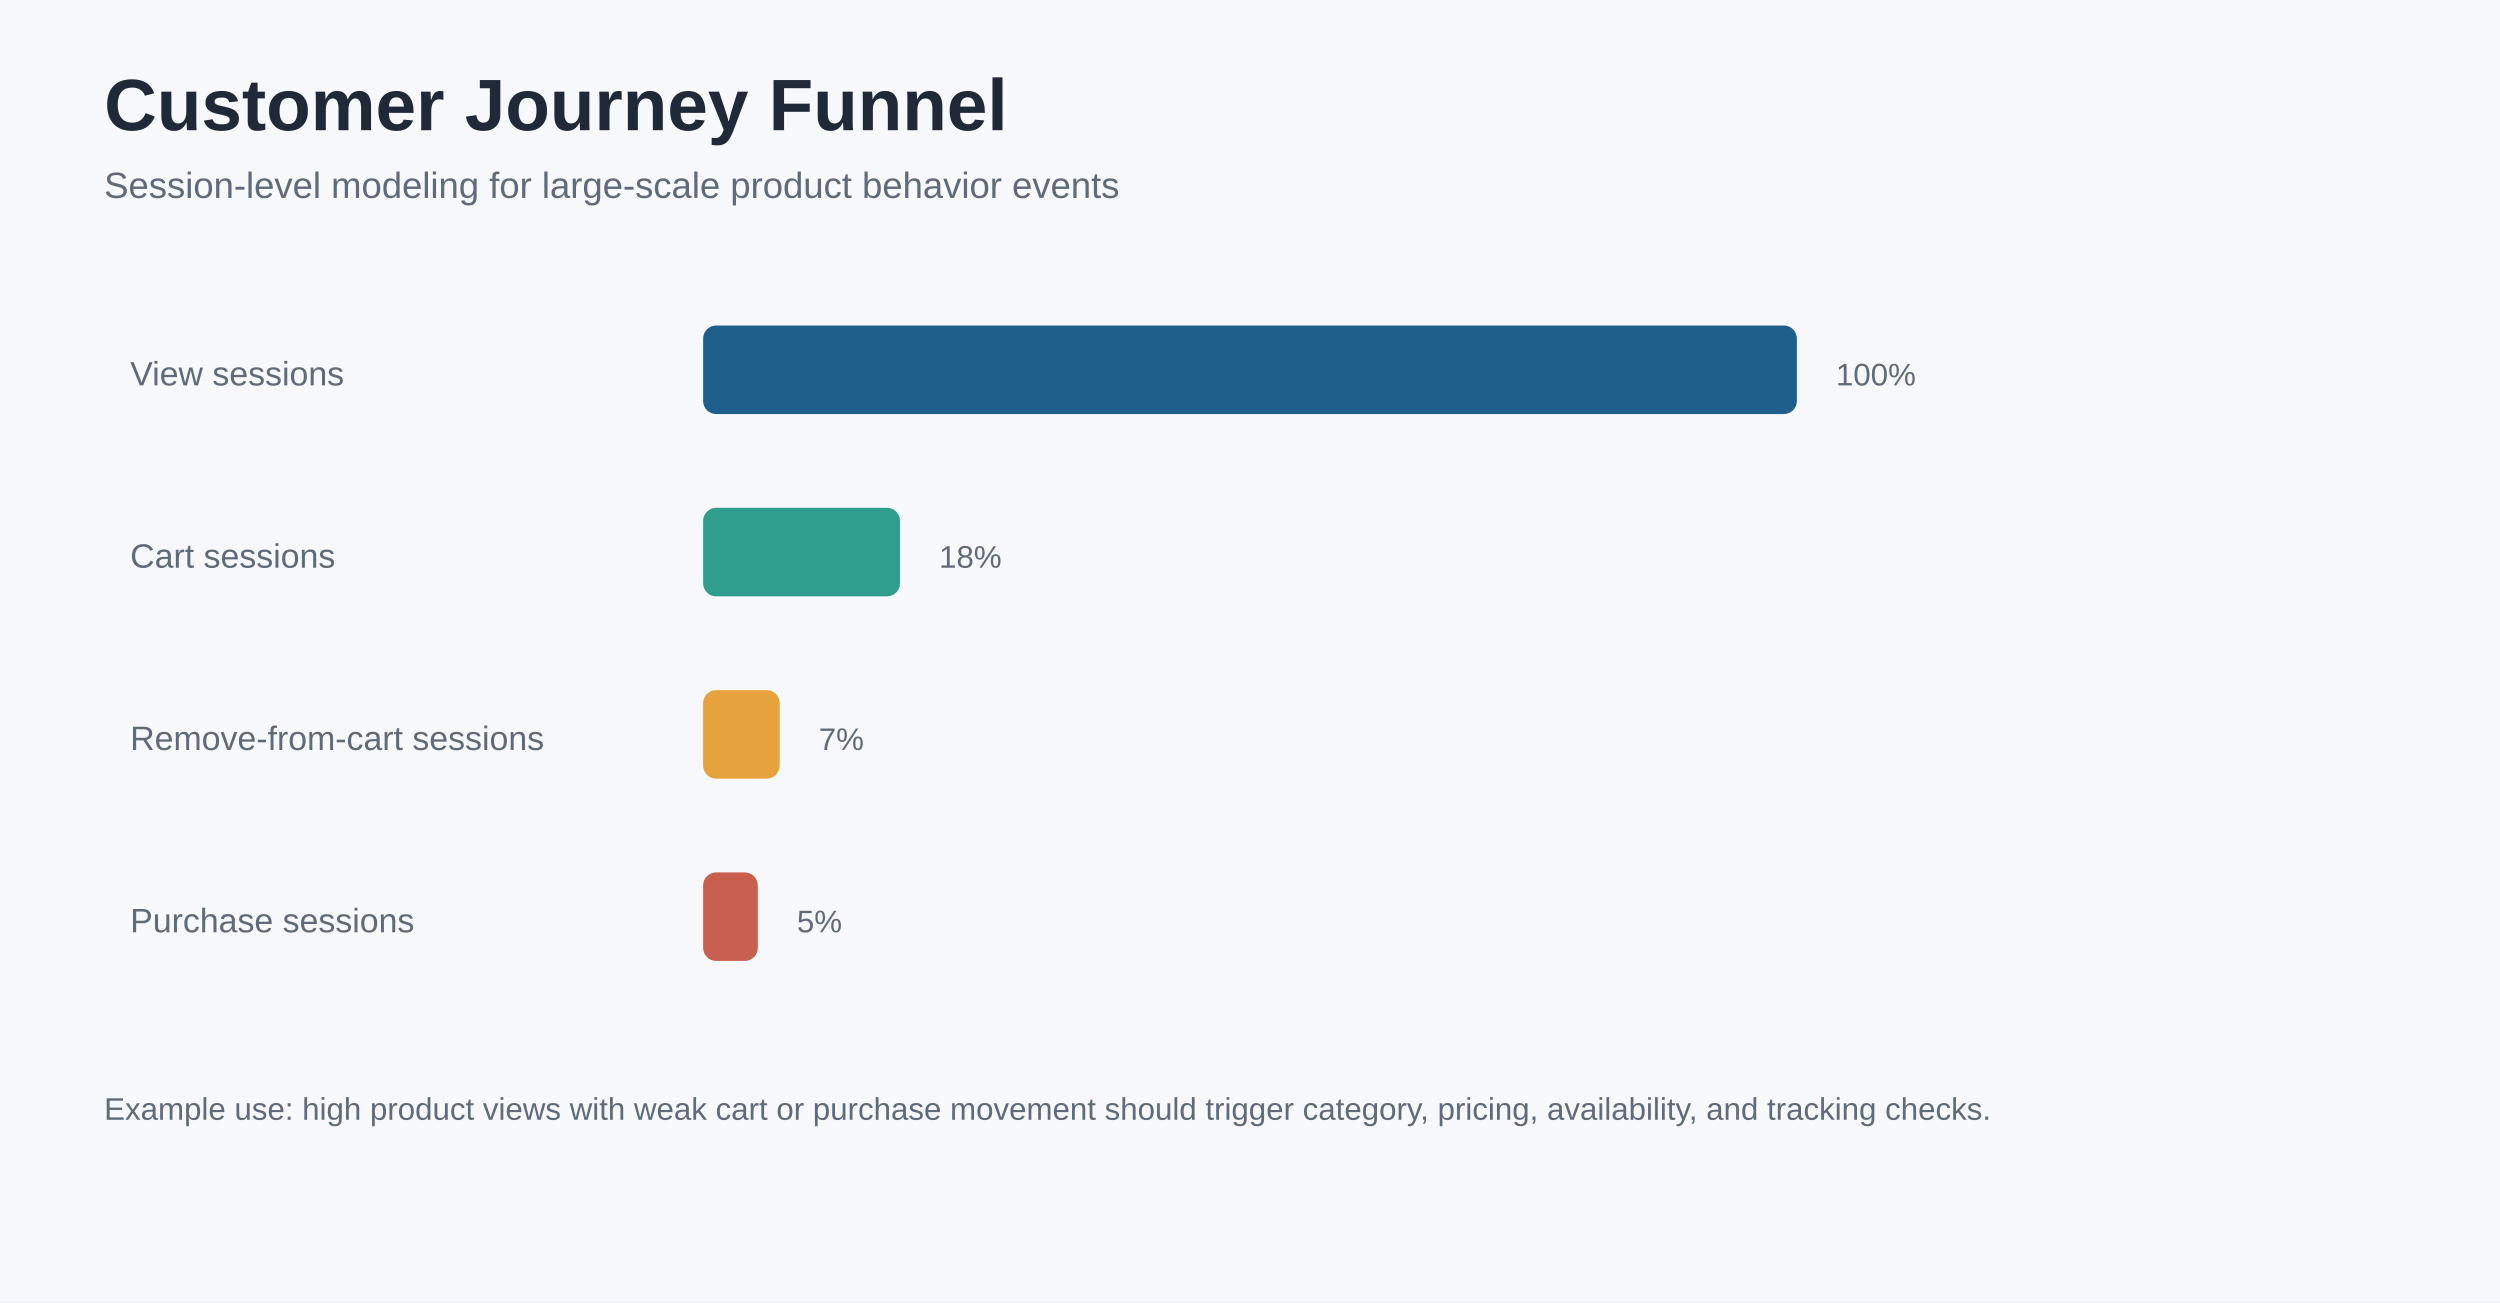
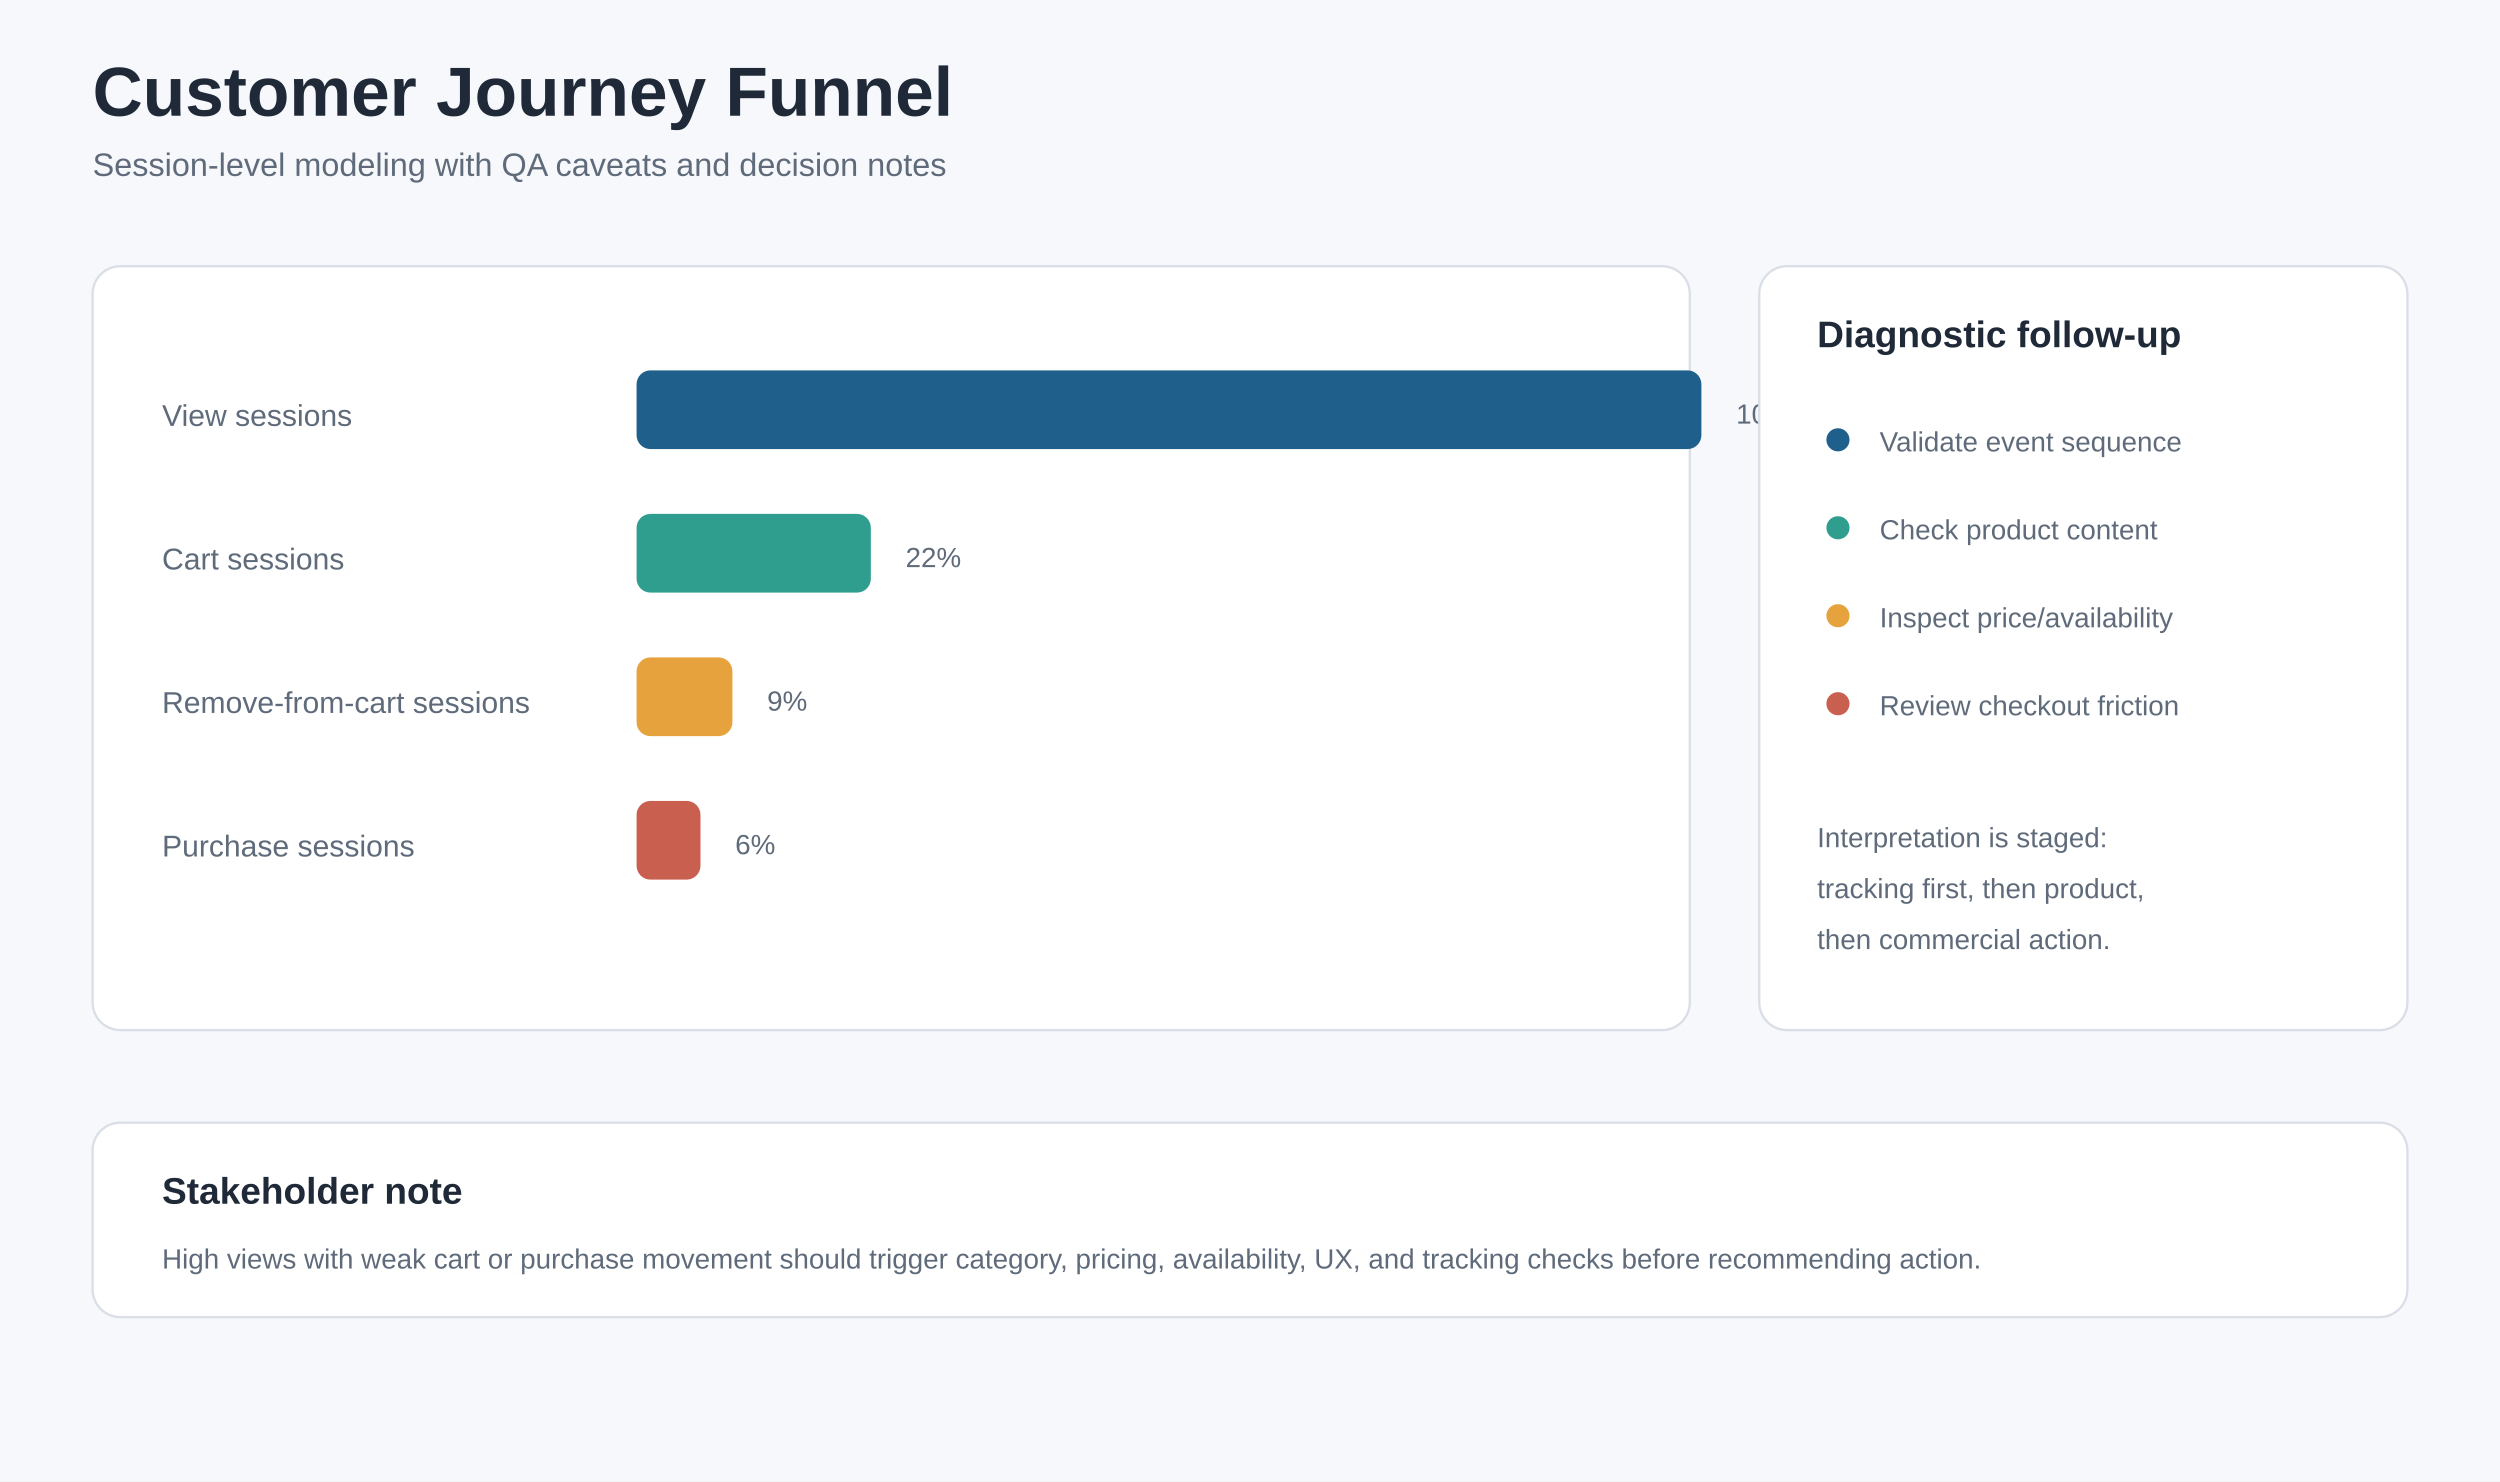
- <svg xmlns="http://www.w3.org/2000/svg" width="960" height="500" viewBox="0 0 960 500" role="img" aria-label="large-scale ecommerce clickstream analytics visual">
+ <svg xmlns="http://www.w3.org/2000/svg" width="1080" height="640" viewBox="0 0 1080 640" role="img" aria-label="large-scale ecommerce clickstream analytics visual">
  <rect width="100%" height="100%" fill="#f7f8fb" />
  <style>
-     .title{font:700 28px Arial, sans-serif;fill:#1f2937}
+     .title{font:700 30px Arial, sans-serif;fill:#1f2937}
    .subtitle{font:400 14px Arial, sans-serif;fill:#5f6b7a}
    .h{font:700 16px Arial, sans-serif;fill:#1f2937}
    .label{font:400 13px Arial, sans-serif;fill:#5f6b7a}
-     .value{font:700 24px Arial, sans-serif;fill:#1f2937}
+     .value{font:700 25px Arial, sans-serif;fill:#1f2937}
    .small{font:400 12px Arial, sans-serif;fill:#5f6b7a}
+     .xs{font:400 10px Arial, sans-serif;fill:#5f6b7a}
+     .white{fill:#ffffff}
+     .pill{font:700 11px Arial, sans-serif;fill:#ffffff}
  </style>
  <text x="40" y="50" class="title">Customer Journey Funnel</text>
-   <text x="40" y="76" class="subtitle">Session-level modeling for large-scale product behavior events</text>
-   <text x="50" y="148" class="label">View sessions</text>
-   <rect x="270" y="125" width="420" height="34" rx="5" fill="#1f5f8b" />
-   <text x="705" y="148" class="small">100%</text>
-   <text x="50" y="218" class="label">Cart sessions</text>
-   <rect x="270" y="195" width="75.6" height="34" rx="5" fill="#2f9e8f" />
-   <text x="360.6" y="218" class="small">18%</text>
-   <text x="50" y="288" class="label">Remove-from-cart sessions</text>
-   <rect x="270" y="265" width="29.4" height="34" rx="5" fill="#e6a23c" />
-   <text x="314.4" y="288" class="small">7%</text>
-   <text x="50" y="358" class="label">Purchase sessions</text>
-   <rect x="270" y="335" width="21" height="34" rx="5" fill="#c95f4f" />
-   <text x="306" y="358" class="small">5%</text>
-   <text x="40" y="430" class="small">Example use: high product views with weak cart or purchase movement should trigger category, pricing, availability, and tracking checks.</text>
+   <text x="40" y="76" class="subtitle">Session-level modeling with QA caveats and decision notes</text>
+   <rect x="40" y="115" width="690" height="330" rx="12" fill="#fff" stroke="#d9dee7" />
+   <text x="70" y="184" class="label">View sessions</text>
+   <rect x="275" y="160" width="460" height="34" rx="6" fill="#1f5f8b" />
+   <text x="750.0" y="183" class="small">100%</text>
+   <text x="70" y="246" class="label">Cart sessions</text>
+   <rect x="275" y="222" width="101.2" height="34" rx="6" fill="#2f9e8f" />
+   <text x="391.2" y="245" class="small">22%</text>
+   <text x="70" y="308" class="label">Remove-from-cart sessions</text>
+   <rect x="275" y="284" width="41.4" height="34" rx="6" fill="#e6a23c" />
+   <text x="331.4" y="307" class="small">9%</text>
+   <text x="70" y="370" class="label">Purchase sessions</text>
+   <rect x="275" y="346" width="27.6" height="34" rx="6" fill="#c95f4f" />
+   <text x="317.6" y="369" class="small">6%</text>
+   <rect x="760" y="115" width="280" height="330" rx="12" fill="#fff" stroke="#d9dee7" />
+   <text x="785" y="150" class="h">Diagnostic follow-up</text>
+   <circle cx="794" cy="190" r="5" fill="#1f5f8b" />
+   <text x="812" y="195" class="small">Validate event sequence</text>
+   <circle cx="794" cy="228" r="5" fill="#2f9e8f" />
+   <text x="812" y="233" class="small">Check product content</text>
+   <circle cx="794" cy="266" r="5" fill="#e6a23c" />
+   <text x="812" y="271" class="small">Inspect price/availability</text>
+   <circle cx="794" cy="304" r="5" fill="#c95f4f" />
+   <text x="812" y="309" class="small">Review checkout friction</text>
+   <text x="785" y="366" class="small">Interpretation is staged:</text>
+   <text x="785" y="388" class="small">tracking first, then product,</text>
+   <text x="785" y="410" class="small">then commercial action.</text>
+   <rect x="40" y="485" width="1000" height="84" rx="12" fill="#fff" stroke="#d9dee7" />
+   <text x="70" y="520" class="h">Stakeholder note</text>
+   <text x="70" y="548" class="small">High views with weak cart or purchase movement should trigger category, pricing, availability, UX, and tracking checks before recommending action.</text>
</svg>
